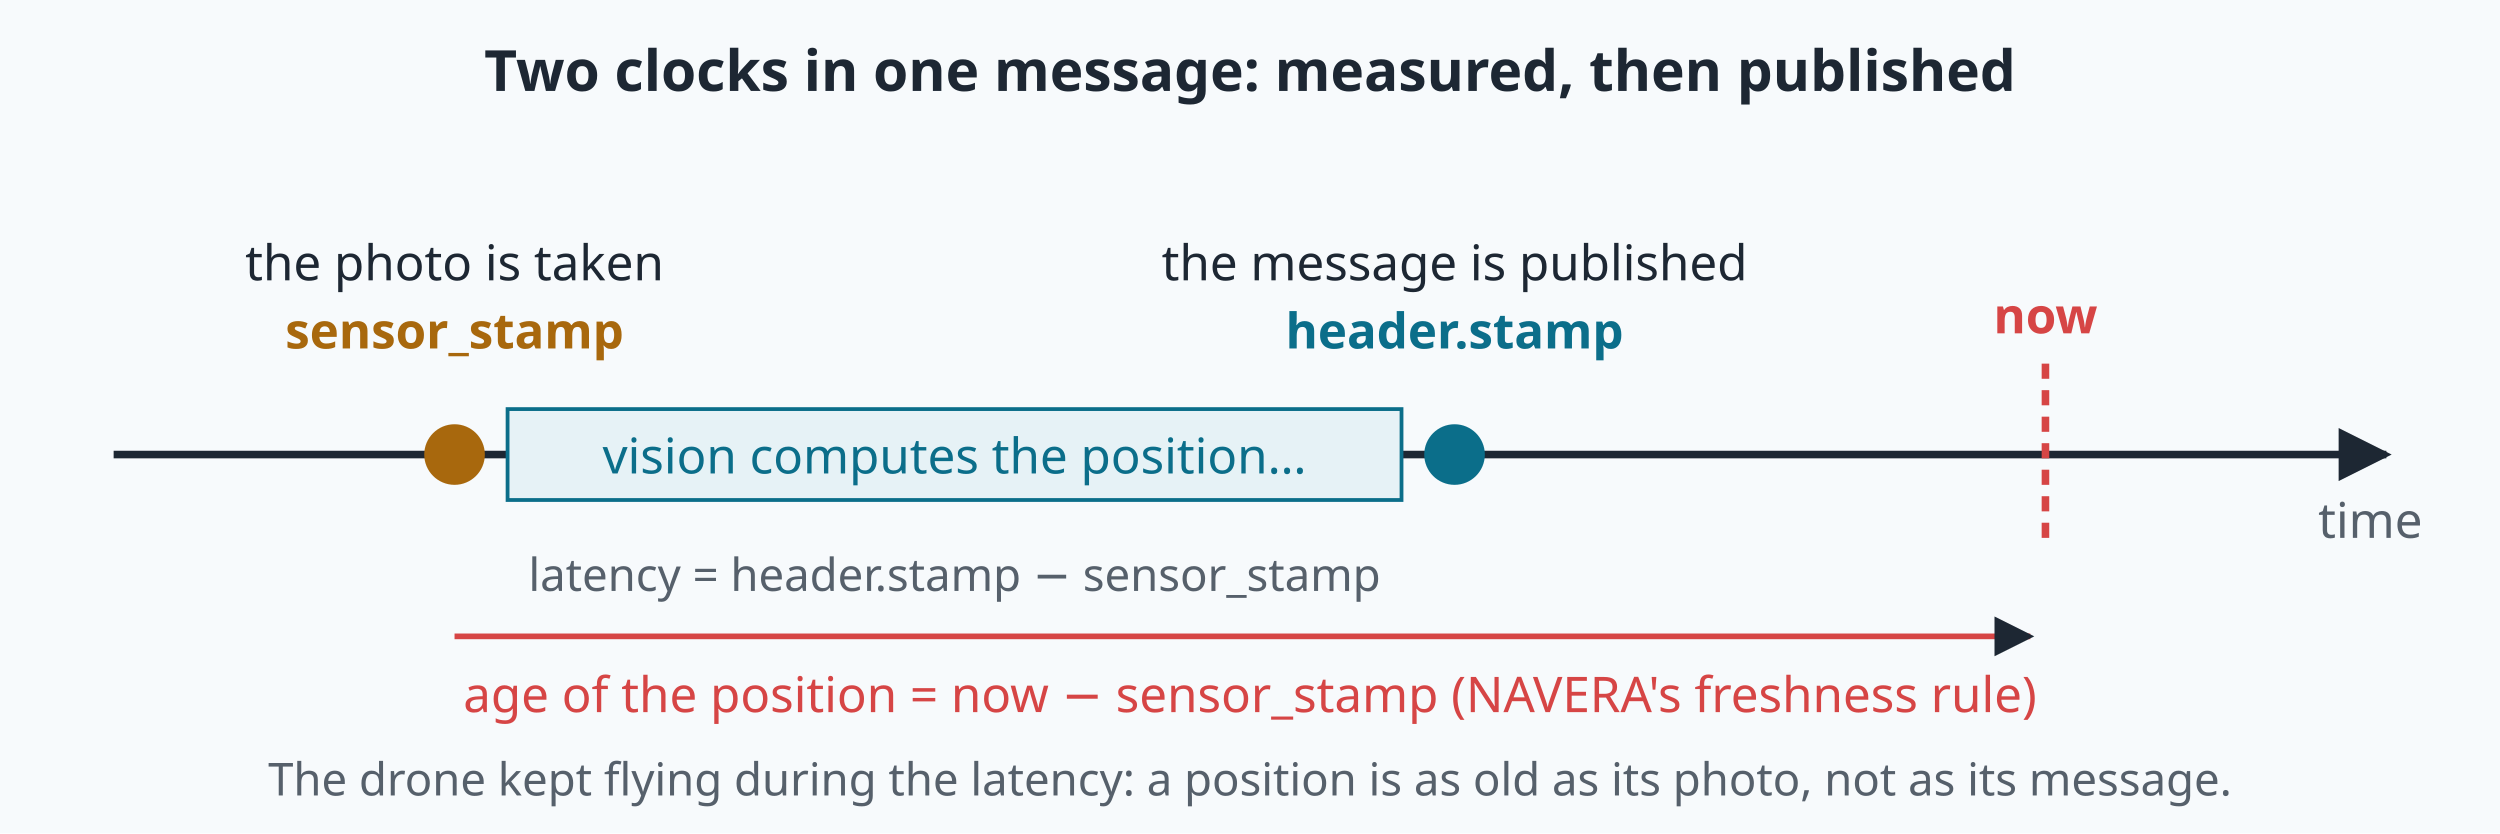
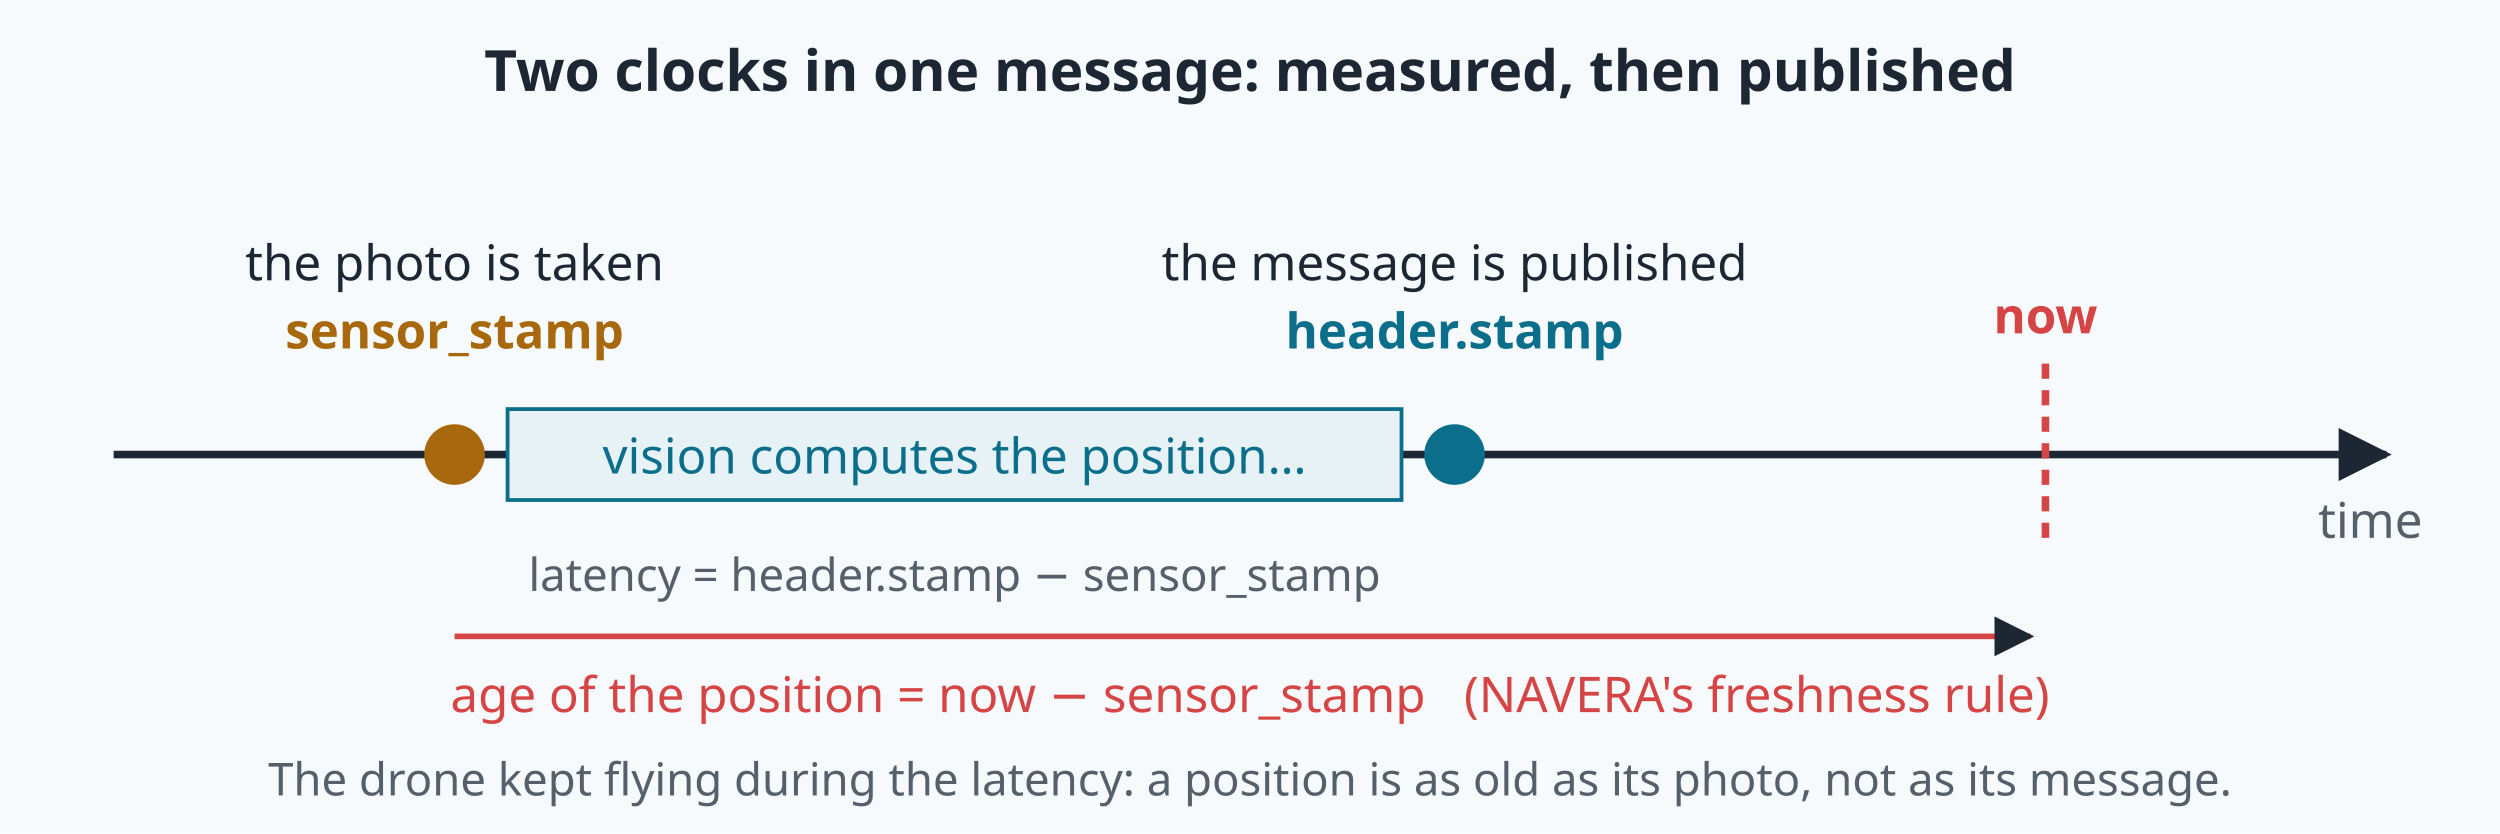
<svg xmlns="http://www.w3.org/2000/svg" viewBox="0 0 660 220" font-family="sans-serif" font-size="13">
  <rect width="660" height="220" fill="#f7fafc" />
  <defs>
    <marker id="f" viewBox="0 0 10 10" refX="9" refY="5" markerWidth="7" markerHeight="7" orient="auto">
      <path d="M0 0 L10 5 L0 10 z" fill="#1d2733" />
    </marker>
  </defs>
  <text x="330" y="24" text-anchor="middle" font-size="15" font-weight="bold" fill="#1d2733">Two clocks in one message: measured, then published</text>
  <line x1="30" y1="120" x2="630" y2="120" stroke="#1d2733" stroke-width="2" marker-end="url(#f)" />
  <text x="612" y="142" fill="#56606b">time</text>
  <circle cx="120" cy="120" r="8" fill="#a8680d" />
  <text x="120" y="92" text-anchor="middle" font-weight="bold" fill="#a8680d">sensor_stamp</text>
  <text x="120" y="74" text-anchor="middle" fill="#1d2733">the photo is taken</text>
  <rect x="134" y="108" width="236" height="24" fill="#e6f2f6" stroke="#0b6e8a" />
  <text x="252" y="125" text-anchor="middle" fill="#0b6e8a">vision computes the position…</text>
  <circle cx="384" cy="120" r="8" fill="#0b6e8a" />
  <text x="384" y="92" text-anchor="middle" font-weight="bold" fill="#0b6e8a">header.stamp</text>
  <text x="384" y="74" text-anchor="middle" fill="#1d2733">the message is published</text>
  <line x1="540" y1="96" x2="540" y2="144" stroke="#d64545" stroke-width="2" stroke-dasharray="4 3" />
  <text x="540" y="88" text-anchor="middle" font-weight="bold" fill="#d64545">now</text>
  <line x1="120" y1="168" x2="536" y2="168" stroke="#d64545" stroke-width="1.5" marker-end="url(#f)" />
-   <text x="330" y="188" text-anchor="middle" fill="#d64545">age of the position = now − sensor_stamp   (NAVERA's freshness rule)</text>
+   <text xml:space="preserve" x="330" y="188" text-anchor="middle" fill="#d64545">age of the position = now − sensor_stamp   (NAVERA's freshness rule)</text>
  <text x="252" y="156" text-anchor="middle" fill="#56606b" font-size="12">latency = header.stamp − sensor_stamp</text>
  <text x="330" y="210" text-anchor="middle" fill="#56606b" font-size="12">The drone kept flying during the latency: a position is as old as its photo, not as its message.</text>
</svg>
